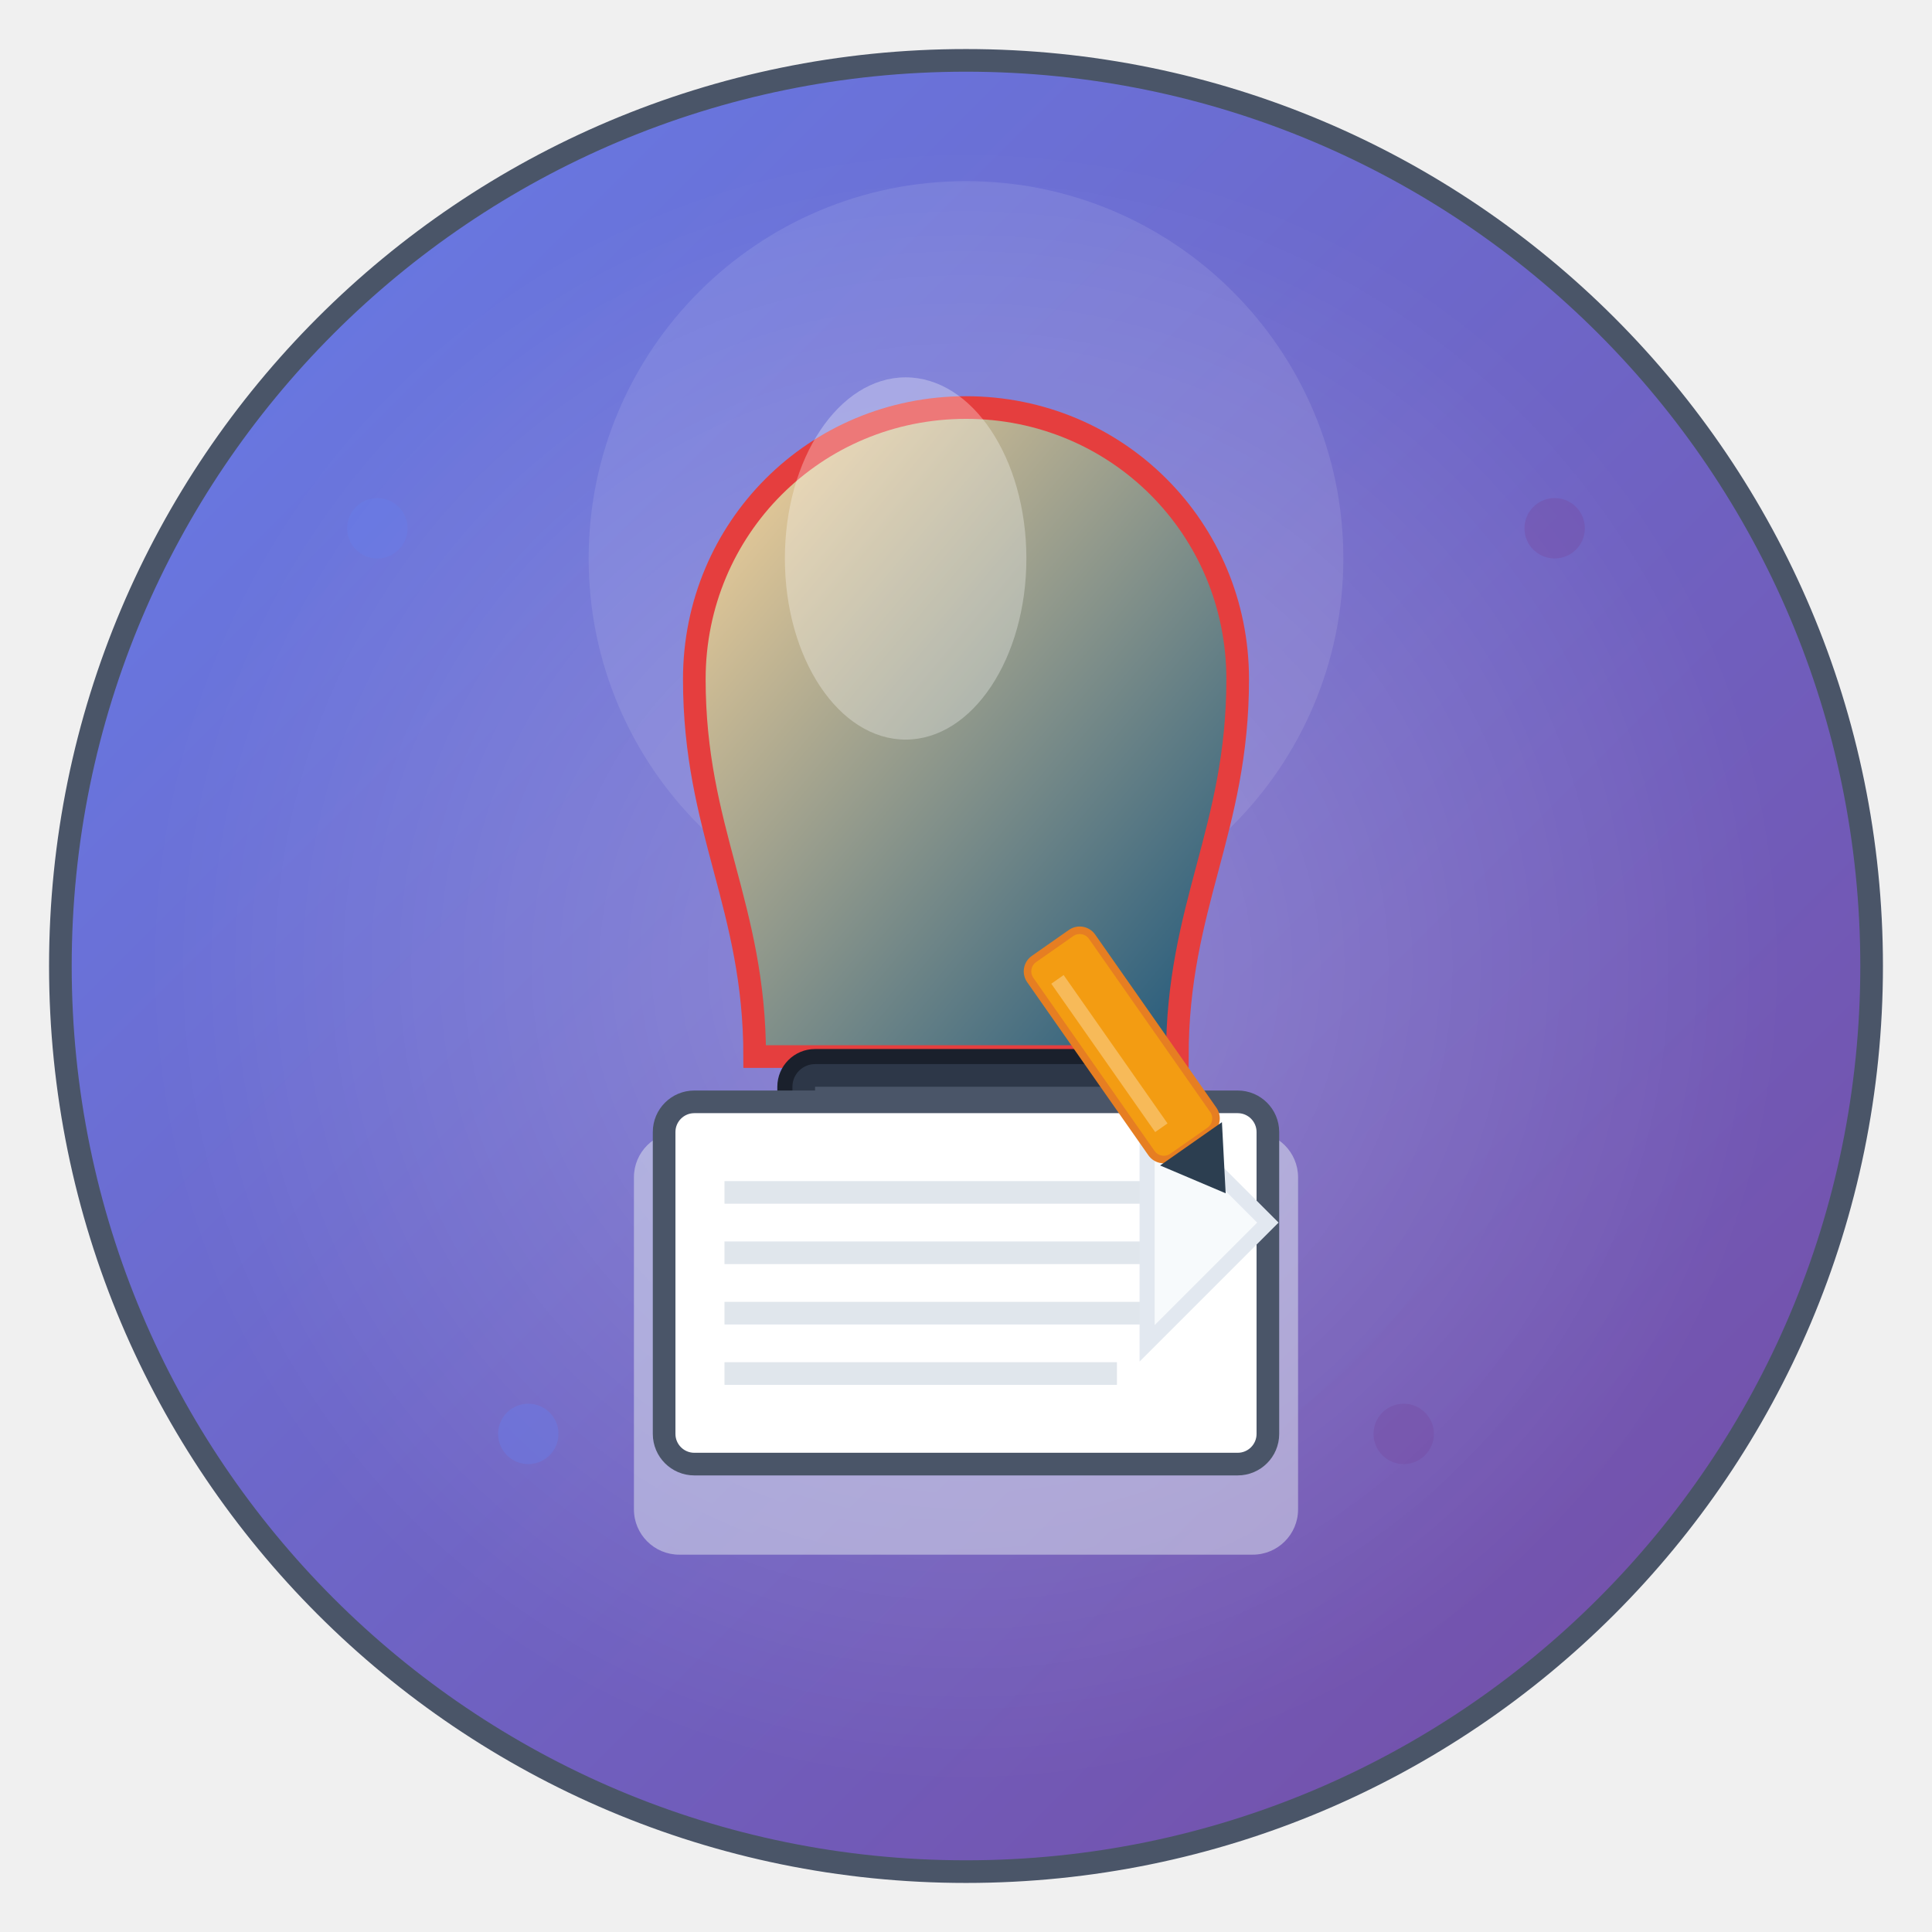
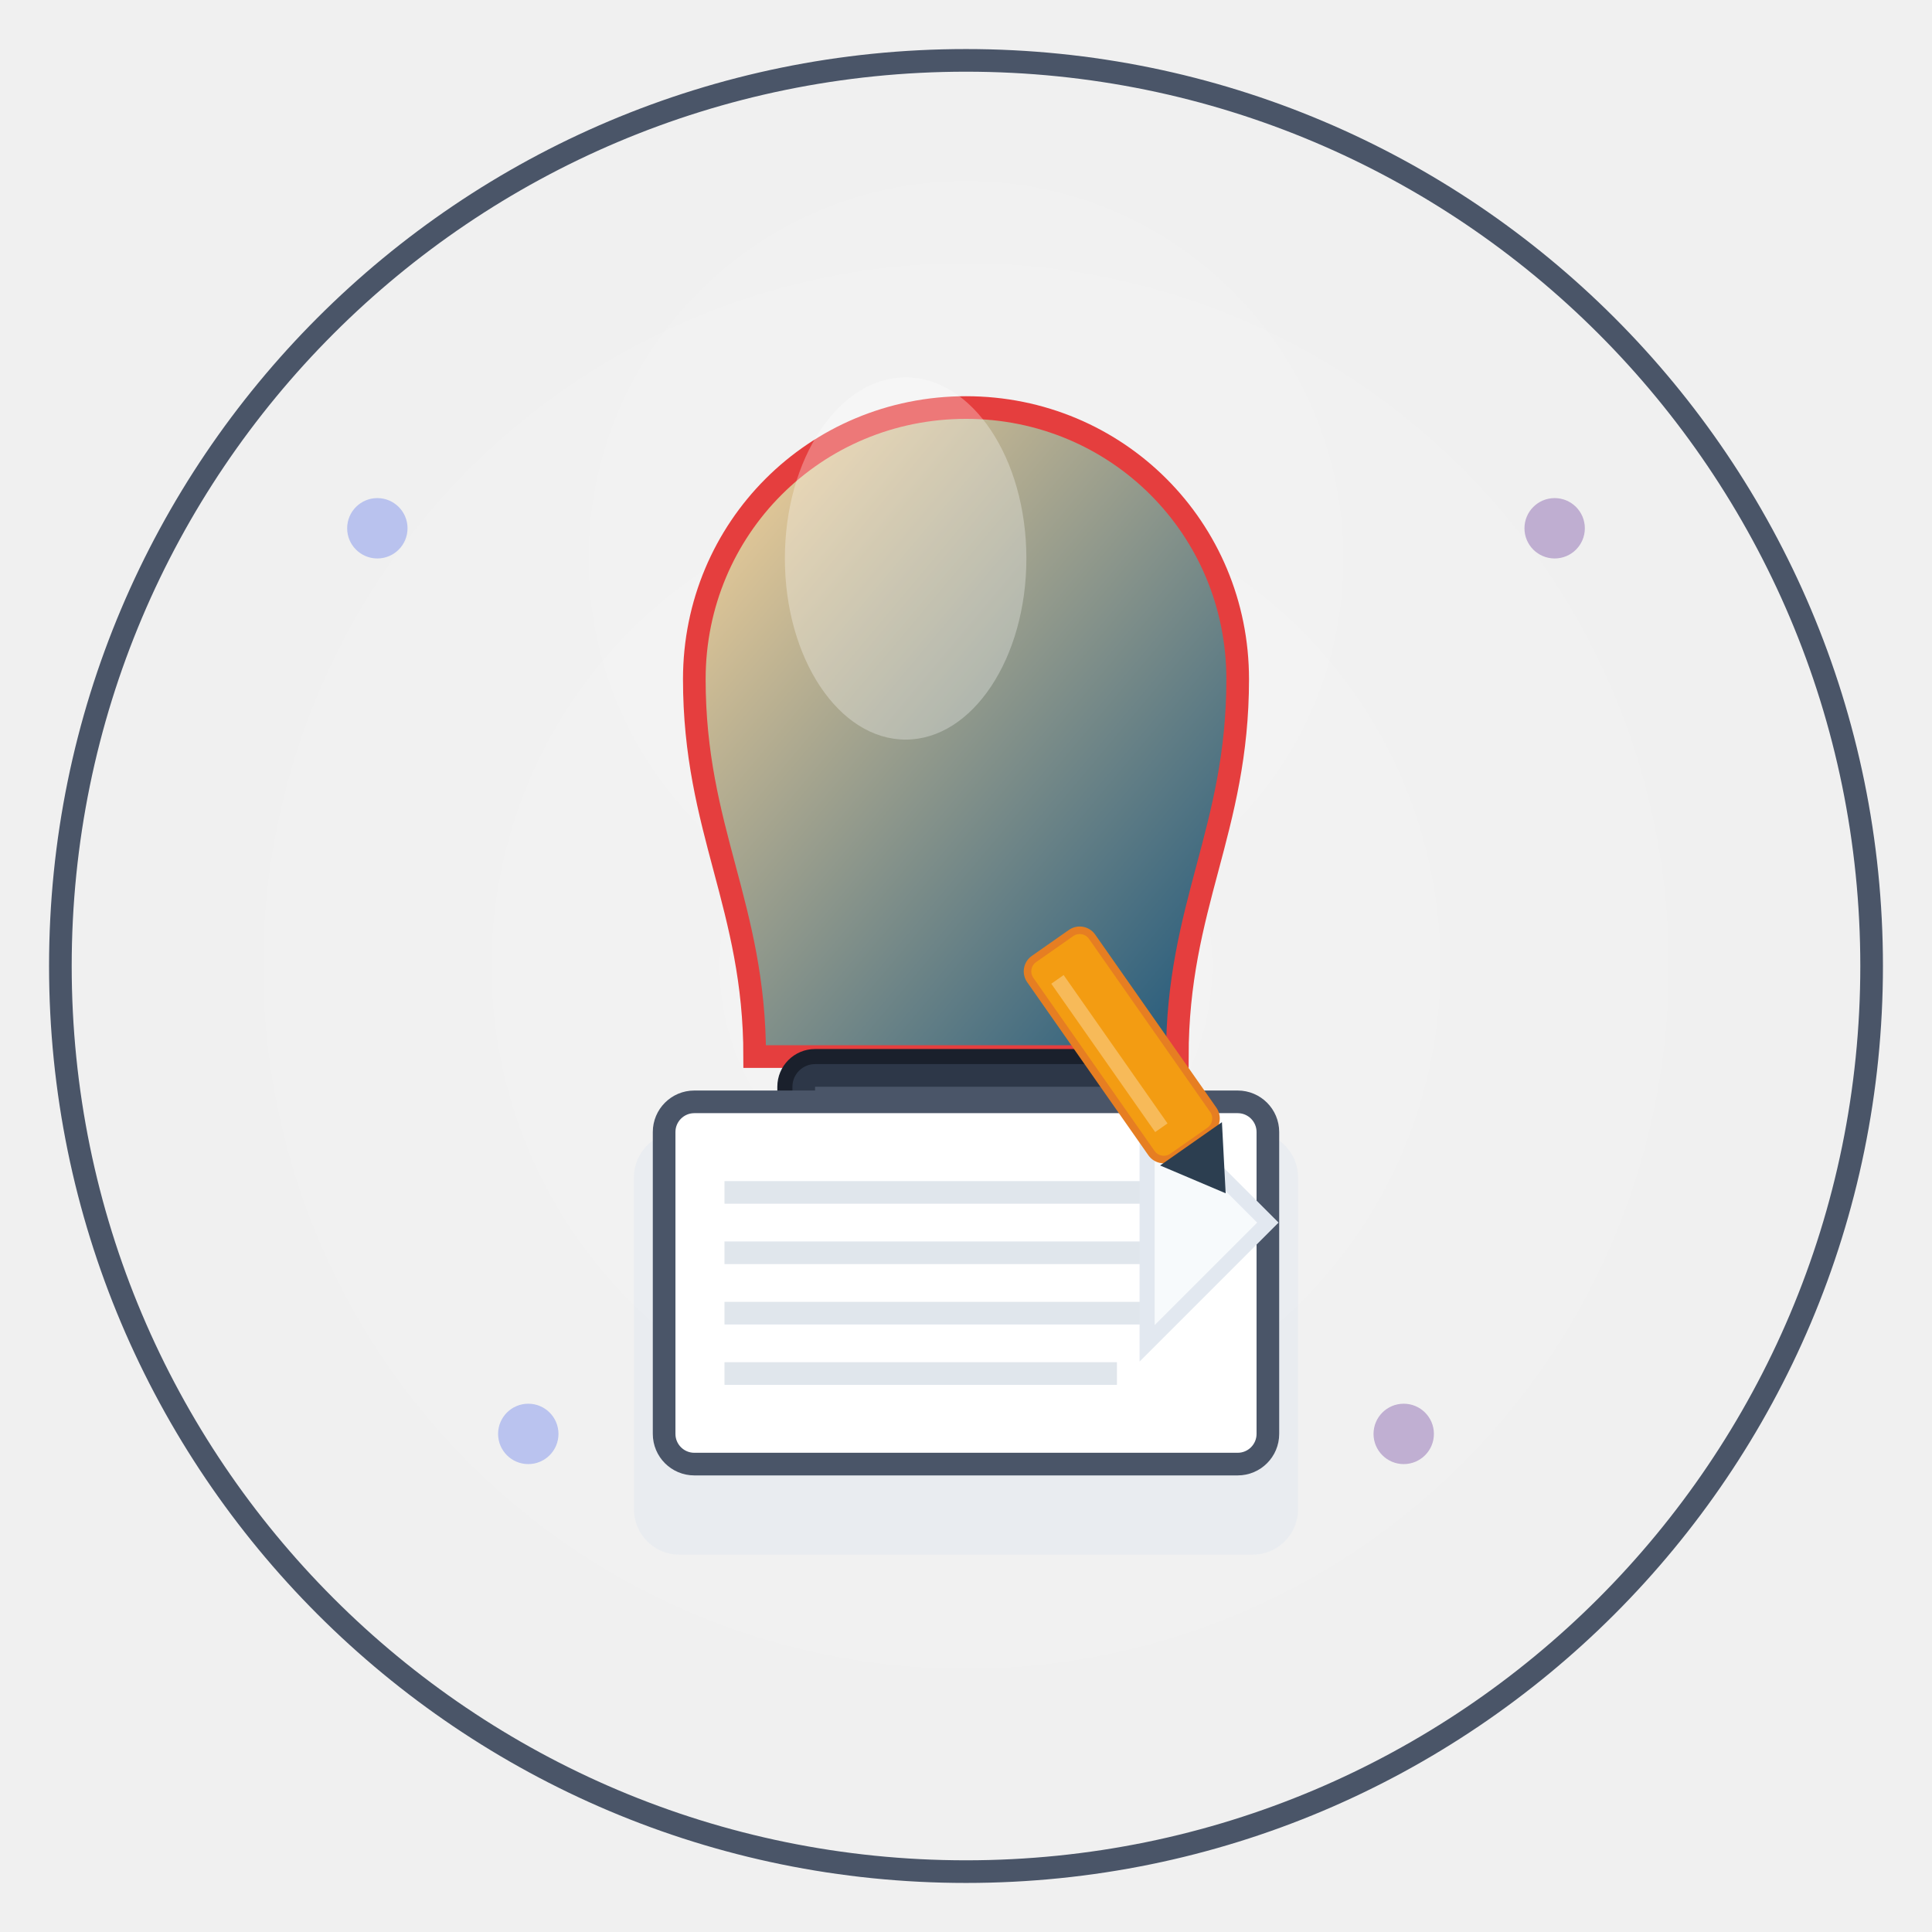
<svg xmlns="http://www.w3.org/2000/svg" width="512" height="512" viewBox="0 0 128 128">
  <defs>
-     <linearGradient id="bgGradient" x1="0%" y1="0%" x2="100%" y2="100%">
-       <stop offset="0%" style="stop-color:#667eea;stop-opacity:1" />
-       <stop offset="100%" style="stop-color:#764ba2;stop-opacity:1" />
-     </linearGradient>
    <linearGradient id="bulbGradient" x1="0%" y1="0%" x2="100%" y2="100%">
      <stop offset="0%" style="stop-color:#ffd89b;stop-opacity:1" />
      <stop offset="100%" style="stop-color:#19547b;stop-opacity:1" />
    </linearGradient>
    <linearGradient id="sparkleGradient" x1="0%" y1="0%" x2="100%" y2="100%">
      <stop offset="0%" style="stop-color:#ffecd2;stop-opacity:1" />
      <stop offset="100%" style="stop-color:#fcb69f;stop-opacity:1" />
    </linearGradient>
    <radialGradient id="glowGradient" cx="50%" cy="50%" r="50%">
      <stop offset="0%" style="stop-color:#fff;stop-opacity:0.8" />
      <stop offset="100%" style="stop-color:#fff;stop-opacity:0" />
    </radialGradient>
  </defs>
  <circle cx="64" cy="64" r="60" fill="url(#bgGradient)" stroke="#4a5568" stroke-width="1.5" />
  <circle cx="64" cy="64" r="55" fill="url(#glowGradient)" opacity="0.3" />
  <g transform="translate(64, 45)">
    <circle cx="0" cy="-8" r="25" fill="#fff" opacity="0.1" />
    <path d="M-18 0 C-18 -10 -10 -18 0 -18 S18 -10 18 0 C18 10 14 15 14 25 L-14 25 C-14 15 -18 10 -18 0Z" fill="url(#bulbGradient)" stroke="#e53e3e" stroke-width="1.5" />
    <ellipse cx="-4" cy="-8" rx="8" ry="12" fill="#fff" opacity="0.3" />
    <rect x="-12" y="25" width="24" height="10" rx="2" fill="#2d3748" stroke="#1a202c" stroke-width="1" />
    <rect x="-10" y="27" width="20" height="6" fill="#4a5568" />
    <line x1="-8" y1="30" x2="8" y2="30" stroke="#1a202c" stroke-width="1" />
    <line x1="-8" y1="32" x2="8" y2="32" stroke="#1a202c" stroke-width="1" />
  </g>
  <g stroke="url(#sparkleGradient)" stroke-width="2" stroke-linecap="round" opacity="0.8">
    <g transform="translate(64, 20)">
      <line x1="0" y1="-8" x2="0" y2="-12" />
      <line x1="-4" y1="-10" x2="4" y2="-10" />
    </g>
    <g transform="translate(85, 45)">
      <line x1="-8" y1="0" x2="-12" y2="0" />
      <line x1="-10" y1="-4" x2="-10" y2="4" />
    </g>
    <g transform="translate(43, 45)">
      <line x1="8" y1="0" x2="12" y2="0" />
      <line x1="10" y1="-4" x2="10" y2="4" />
    </g>
  </g>
  <g transform="translate(64, 85)">
    <rect x="-22" y="-10" width="44" height="28" rx="3" fill="#e2e8f0" opacity="0.5" />
    <rect x="-20" y="-12" width="40" height="24" rx="2" fill="white" stroke="#4a5568" stroke-width="1.5" />
    <g stroke="#cbd5e0" stroke-width="1.5" opacity="0.6">
      <line x1="-16" y1="-6" x2="16" y2="-6" />
      <line x1="-16" y1="-2" x2="16" y2="-2" />
      <line x1="-16" y1="2" x2="12" y2="2" />
      <line x1="-16" y1="6" x2="10" y2="6" />
    </g>
    <path d="M 12 -12 L 20 -4 L 12 4 Z" fill="#f7fafc" stroke="#e2e8f0" stroke-width="1" />
    <g transform="rotate(-35) translate(15, -15)">
      <rect x="0" y="0" width="5" height="16" rx="1" fill="#f39c12" stroke="#e67e22" stroke-width="0.5" />
      <polygon points="0,16 2.5,20 5,16" fill="#2c3e50" />
      <rect x="1" y="2" width="1" height="12" fill="#fff" opacity="0.3" />
    </g>
  </g>
  <g opacity="0.4">
    <circle cx="25" cy="35" r="2" fill="#667eea" />
    <circle cx="103" cy="35" r="2" fill="#764ba2" />
    <circle cx="35" cy="95" r="2" fill="#667eea" />
    <circle cx="93" cy="95" r="2" fill="#764ba2" />
  </g>
</svg>
